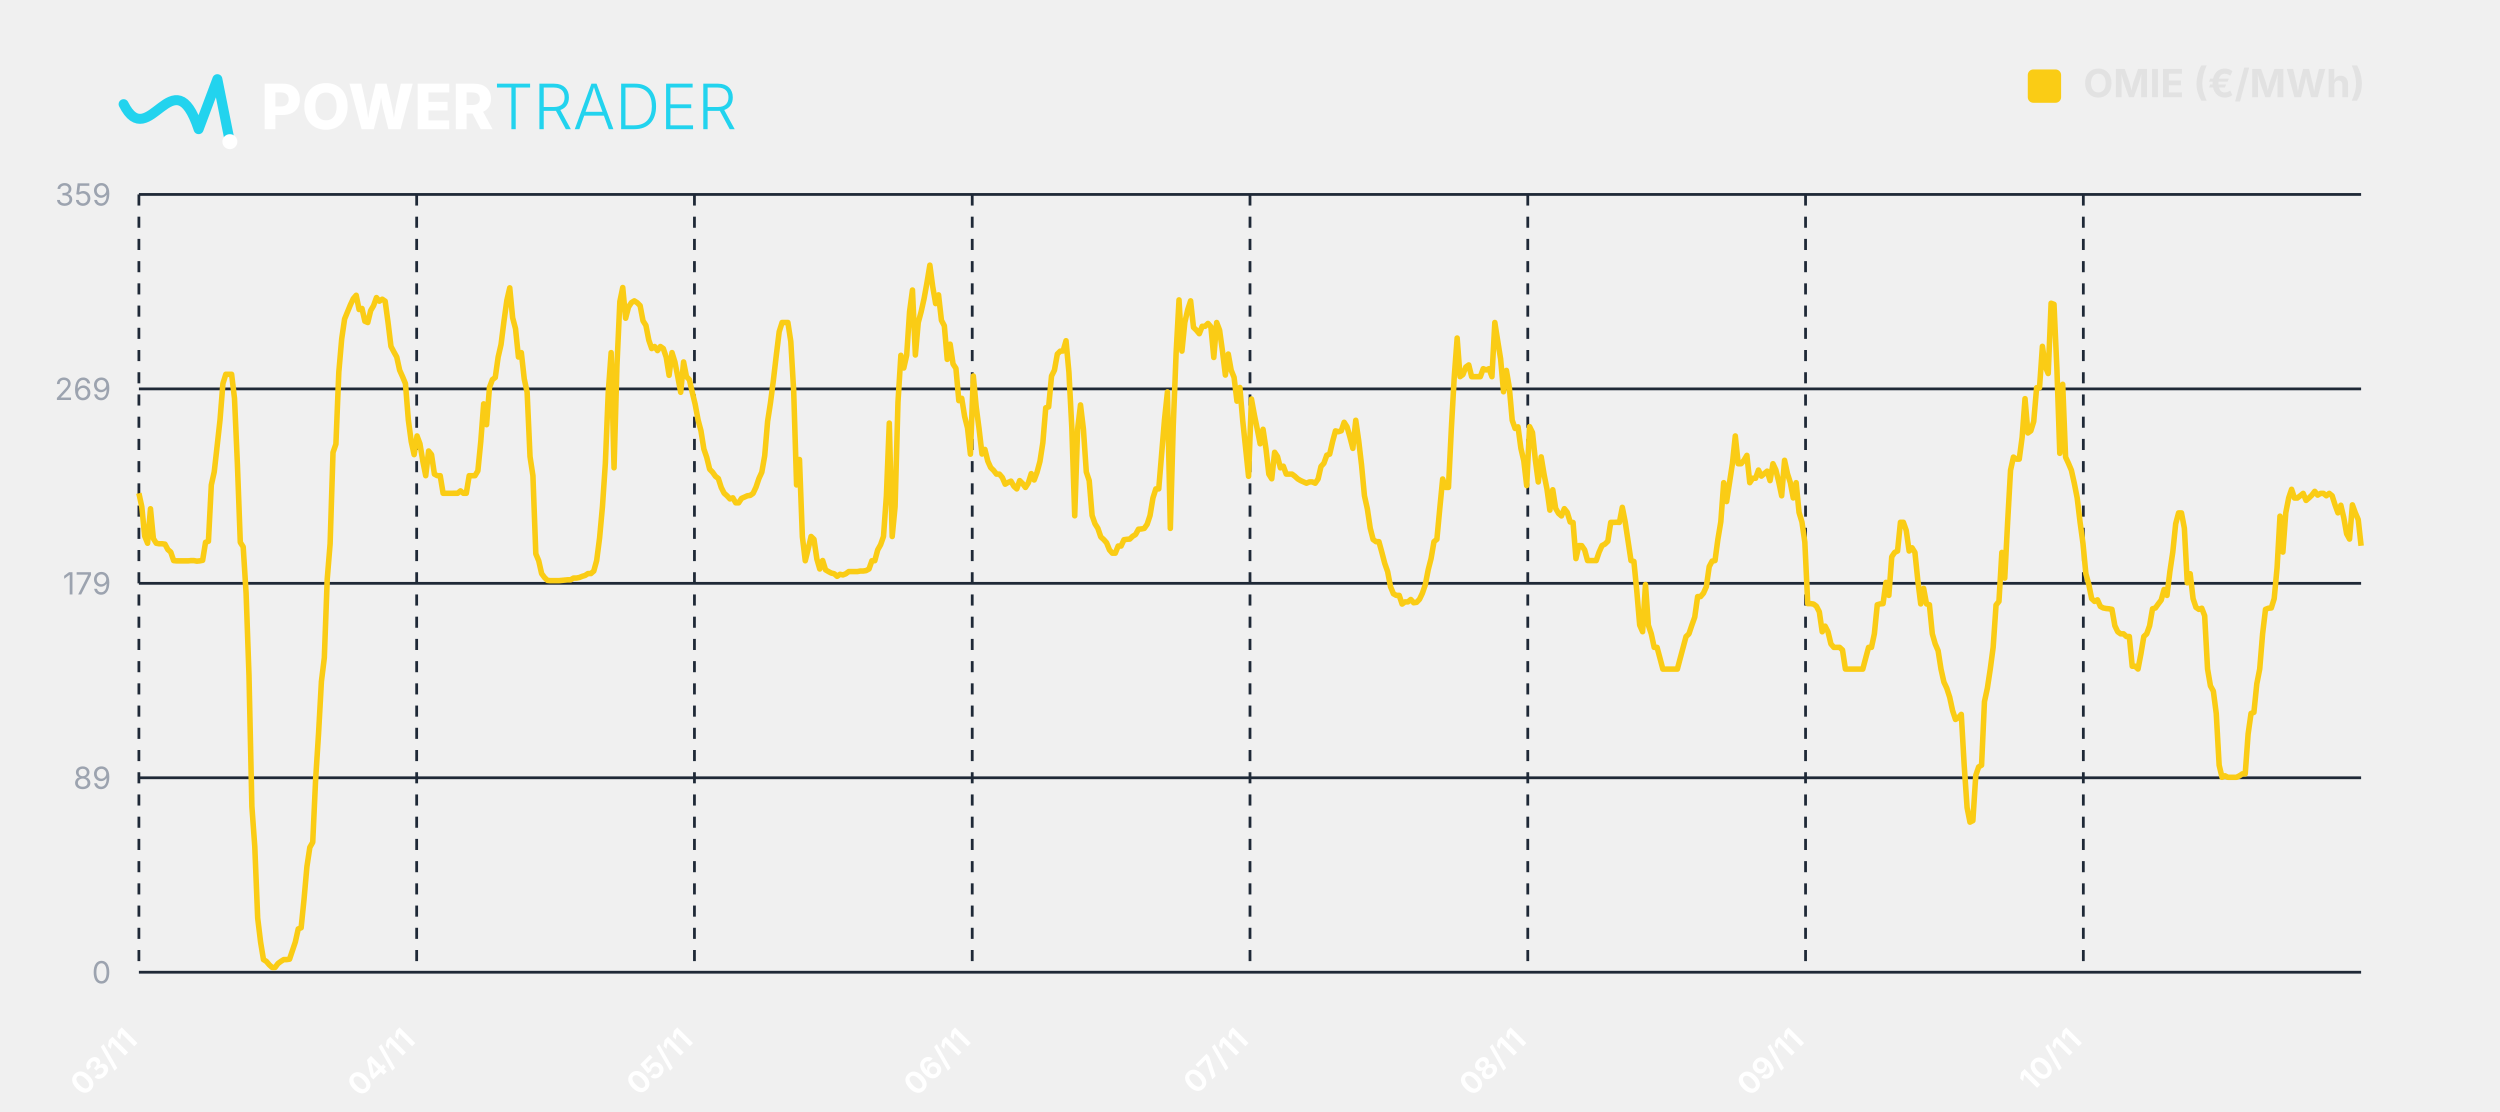
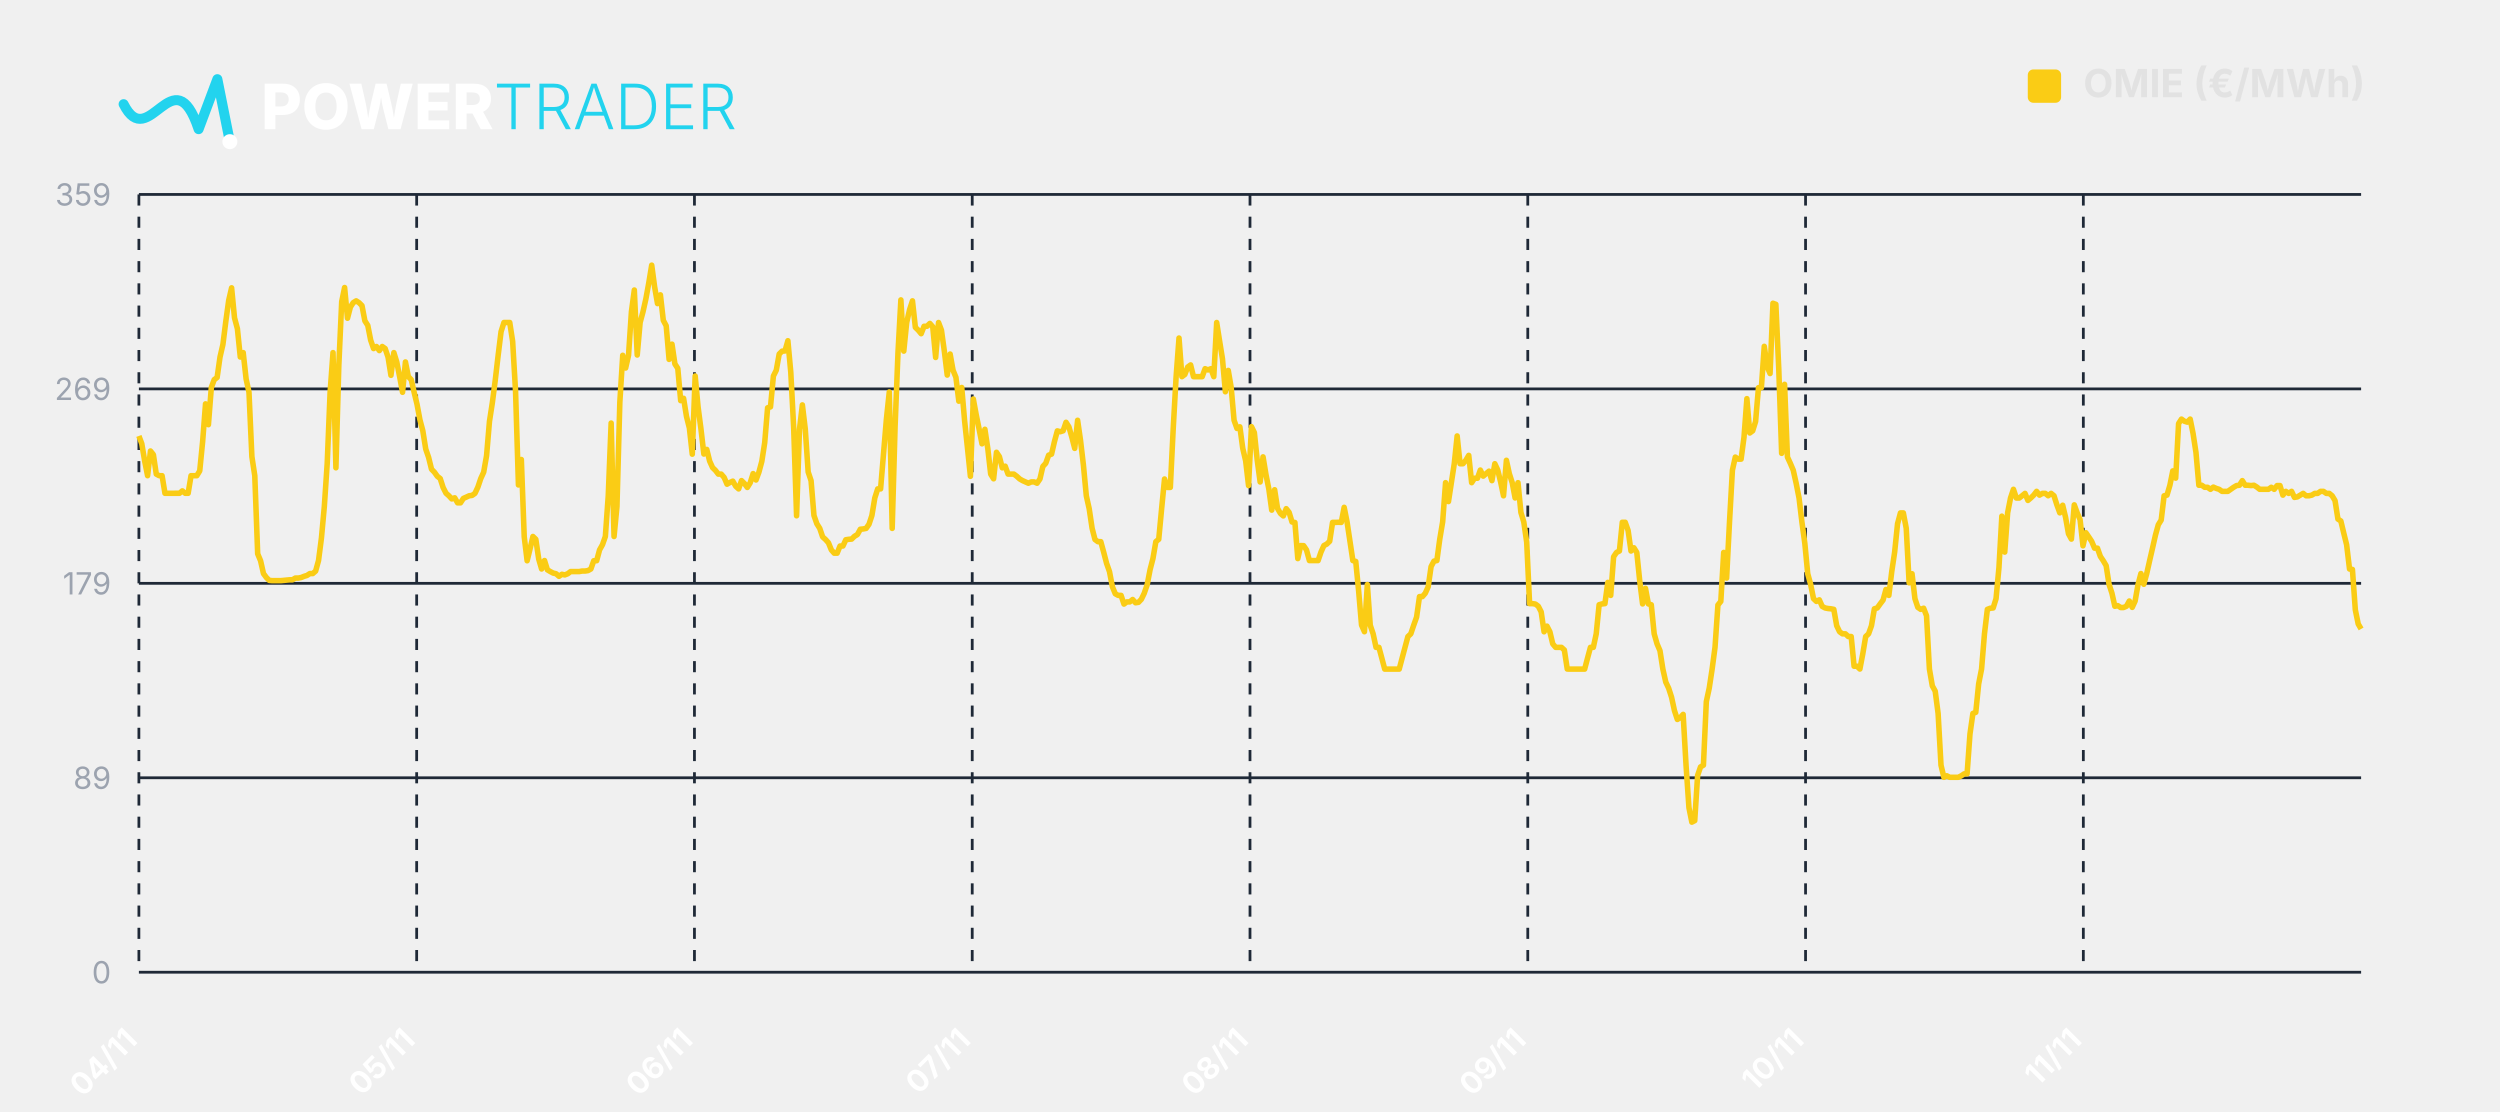
<svg xmlns="http://www.w3.org/2000/svg" viewBox="0 0 900 400" style="font-family: 'Inter', sans-serif; background: #0b0f19;">
  <g transform="translate(40, 15) scale(0.45)">
    <path d="M10 50 C30 90 50 10 70 70 L85 30 L95 80" stroke="#22d3ee" stroke-width="8" stroke-linecap="round" stroke-linejoin="round" fill="none" />
    <circle cx="95" cy="80" r="6" fill="#ffffff" />
    <text x="120" y="70" font-family="'Inter', sans-serif" font-weight="800" font-size="50" fill="#ffffff">POWER<tspan fill="#22d3ee" font-weight="300">TRADER</tspan>
    </text>
  </g>
  <rect x="730" y="25" width="12" height="12" fill="#facc15" rx="2" />
  <text x="750" y="35" font-size="14" font-weight="bold" fill="#e2e2e2">OMIE (€/MWh)</text>
  <line x1="50" y1="350.0" x2="850" y2="350.0" stroke="#1f2937" stroke-width="1" />
  <text x="40" y="354.0" text-anchor="end" font-size="11" fill="#9ca3af">0</text>
  <line x1="50" y1="280.0" x2="850" y2="280.0" stroke="#1f2937" stroke-width="1" />
  <text x="40" y="284.0" text-anchor="end" font-size="11" fill="#9ca3af">89</text>
  <line x1="50" y1="210.0" x2="850" y2="210.0" stroke="#1f2937" stroke-width="1" />
  <text x="40" y="214.0" text-anchor="end" font-size="11" fill="#9ca3af">179</text>
  <line x1="50" y1="140.0" x2="850" y2="140.0" stroke="#1f2937" stroke-width="1" />
  <text x="40" y="144.0" text-anchor="end" font-size="11" fill="#9ca3af">269</text>
  <line x1="50" y1="70.0" x2="850" y2="70.0" stroke="#1f2937" stroke-width="1" />
  <text x="40" y="74.0" text-anchor="end" font-size="11" fill="#9ca3af">359</text>
  <line x1="50.0" y1="70" x2="50.0" y2="350" stroke="#1f2937" stroke-width="1" stroke-dasharray="4,4" />
-   <text x="50.0" y="375" text-anchor="end" transform="rotate(-45, 50.0, 375)" font-size="11" font-weight="bold" fill="#ffffff">03/11</text>
+   <text x="50.0" y="375" text-anchor="end" transform="rotate(-45, 50.0, 375)" font-size="11" font-weight="bold" fill="#ffffff">04/11</text>
  <line x1="150.0" y1="70" x2="150.0" y2="350" stroke="#1f2937" stroke-width="1" stroke-dasharray="4,4" />
-   <text x="150.0" y="375" text-anchor="end" transform="rotate(-45, 150.0, 375)" font-size="11" font-weight="bold" fill="#ffffff">04/11</text>
+   <text x="150.0" y="375" text-anchor="end" transform="rotate(-45, 150.0, 375)" font-size="11" font-weight="bold" fill="#ffffff">05/11</text>
  <line x1="250.0" y1="70" x2="250.0" y2="350" stroke="#1f2937" stroke-width="1" stroke-dasharray="4,4" />
-   <text x="250.0" y="375" text-anchor="end" transform="rotate(-45, 250.0, 375)" font-size="11" font-weight="bold" fill="#ffffff">05/11</text>
+   <text x="250.0" y="375" text-anchor="end" transform="rotate(-45, 250.0, 375)" font-size="11" font-weight="bold" fill="#ffffff">06/11</text>
  <line x1="350.0" y1="70" x2="350.0" y2="350" stroke="#1f2937" stroke-width="1" stroke-dasharray="4,4" />
-   <text x="350.0" y="375" text-anchor="end" transform="rotate(-45, 350.0, 375)" font-size="11" font-weight="bold" fill="#ffffff">06/11</text>
+   <text x="350.0" y="375" text-anchor="end" transform="rotate(-45, 350.0, 375)" font-size="11" font-weight="bold" fill="#ffffff">07/11</text>
  <line x1="450.0" y1="70" x2="450.0" y2="350" stroke="#1f2937" stroke-width="1" stroke-dasharray="4,4" />
-   <text x="450.0" y="375" text-anchor="end" transform="rotate(-45, 450.0, 375)" font-size="11" font-weight="bold" fill="#ffffff">07/11</text>
+   <text x="450.0" y="375" text-anchor="end" transform="rotate(-45, 450.0, 375)" font-size="11" font-weight="bold" fill="#ffffff">08/11</text>
  <line x1="550.0" y1="70" x2="550.0" y2="350" stroke="#1f2937" stroke-width="1" stroke-dasharray="4,4" />
-   <text x="550.0" y="375" text-anchor="end" transform="rotate(-45, 550.0, 375)" font-size="11" font-weight="bold" fill="#ffffff">08/11</text>
+   <text x="550.0" y="375" text-anchor="end" transform="rotate(-45, 550.0, 375)" font-size="11" font-weight="bold" fill="#ffffff">09/11</text>
  <line x1="650.0" y1="70" x2="650.0" y2="350" stroke="#1f2937" stroke-width="1" stroke-dasharray="4,4" />
-   <text x="650.0" y="375" text-anchor="end" transform="rotate(-45, 650.0, 375)" font-size="11" font-weight="bold" fill="#ffffff">09/11</text>
+   <text x="650.0" y="375" text-anchor="end" transform="rotate(-45, 650.0, 375)" font-size="11" font-weight="bold" fill="#ffffff">10/11</text>
  <line x1="750.0" y1="70" x2="750.0" y2="350" stroke="#1f2937" stroke-width="1" stroke-dasharray="4,4" />
-   <text x="750.0" y="375" text-anchor="end" transform="rotate(-45, 750.0, 375)" font-size="11" font-weight="bold" fill="#ffffff">10/11</text>
-   <polyline points="50.0,177.574 51.043,182.4 52.086,192.996 53.129,195.568 54.172,183.157 55.215,193.892 56.258,195.568 57.301,195.763 58.344,195.763 59.387,195.896 60.43,197.837 61.473,198.749 62.516,201.813 63.559,201.915 64.602,201.915 65.645,201.915 66.688,201.915 67.731,201.915 68.774,201.813 69.817,201.813 70.86,202.016 71.904,201.915 72.947,201.712 73.99,195.241 75.033,194.851 76.076,174.58 77.119,169.903 78.162,160.633 79.205,151.191 80.248,138.093 81.291,134.741 82.334,134.741 83.377,134.741 84.42,143.395 85.463,167.111 86.506,195.241 87.549,196.87 88.592,213.563 89.635,243.142 90.678,290.35 91.721,304.789 92.764,330.509 93.807,339.108 94.85,345.455 95.893,346.102 96.936,347.341 97.979,348.285 99.022,348.285 100.065,346.881 101.108,346.102 102.151,345.455 103.194,345.455 104.237,345.299 105.28,342.204 106.323,339.108 107.366,334.407 108.409,334.002 109.452,323.742 110.495,311.961 111.538,305.046 112.581,303.221 113.625,280.604 114.668,264.232 115.711,245.333 116.754,236.827 117.797,208.51 118.84,195.763 119.883,162.886 120.926,159.884 121.969,134.008 123.012,122.009 124.055,114.836 125.098,112.287 126.141,109.753 127.184,107.523 128.227,106.299 129.27,111.422 130.313,111.055 131.356,115.639 132.399,116.107 133.442,111.811 134.485,110.026 135.528,107.134 136.571,108.428 137.614,107.718 138.657,108.428 139.7,116.107 140.743,124.683 141.786,126.664 142.829,128.527 143.872,133.275 144.915,135.598 145.958,138.093 147.001,151.191 148.044,158.988 149.087,163.665 150.13,156.937 151.173,159.736 152.216,166.004 153.259,171.244 154.302,162.363 155.346,163.665 156.389,170.682 157.432,171.244 158.475,171.244 159.518,177.582 160.561,177.582 161.604,177.582 162.647,177.582 163.69,177.574 164.733,177.582 165.776,176.717 166.819,177.582 167.862,177.582 168.905,171.244 169.948,171.244 170.991,171.244 172.034,169.513 173.077,158.988 174.12,145.391 175.163,152.883 176.206,139.497 177.249,136.674 178.292,135.895 179.335,128.527 180.378,124.013 181.421,115.694 182.464,108.132 183.507,103.625 184.55,114.408 185.593,118.337 186.636,128.527 187.679,126.944 188.722,136.378 189.765,141.22 190.808,164.391 191.851,171.244 192.894,199.381 193.937,201.868 194.98,206.491 196.023,207.91 197.066,208.932 198.11,209.033 199.153,209.033 200.196,209.033 201.239,209.033 202.282,208.932 203.325,208.83 204.368,208.729 205.411,208.729 206.454,208.105 207.497,208.105 208.54,207.91 209.583,207.481 210.626,207.17 211.669,206.491 212.712,206.491 213.755,205.587 214.798,201.806 215.841,193.736 216.884,182.377 217.927,166.784 218.97,141.22 220.013,126.944 221.056,168.406 222.099,131.7 223.142,108.599 224.185,103.516 225.228,114.564 226.271,110.541 227.314,108.935 228.357,108.311 229.4,108.981 230.443,110.034 231.486,115.507 232.529,117.144 233.572,122.461 234.615,125.479 235.658,124.746 236.701,126.211 237.744,124.746 238.787,125.479 239.831,128.574 240.874,135.115 241.917,126.944 242.96,130.305 244.003,135.598 245.046,141.22 246.089,130.305 247.132,135.598 248.175,136.674 249.218,141.22 250.261,145.547 251.304,151.137 252.347,155.089 253.39,161.638 254.433,164.679 255.476,168.92 256.519,169.988 257.562,171.462 258.605,172.273 259.648,175.5 260.691,177.559 261.734,178.479 262.777,179.609 263.82,179.212 264.863,181.02 265.906,181.02 266.949,179.422 267.992,178.962 269.035,178.479 270.078,178.346 271.121,177.605 272.164,175.36 273.207,172.273 274.25,169.988 275.293,164.055 276.336,151.706 277.379,144.946 278.422,136.861 279.465,127.911 280.508,119.413 281.551,116.107 282.595,116.107 283.638,116.099 284.681,122.898 285.724,140.736 286.767,174.58 287.81,165.427 288.853,193.237 289.896,201.868 290.939,197.642 291.982,193.136 293.025,194.149 294.068,201.244 295.111,204.831 296.154,201.79 297.197,205.142 298.24,205.766 299.283,206.312 300.326,206.546 301.369,207.474 302.412,206.741 303.455,206.967 304.498,206.554 305.541,205.766 306.584,205.766 307.627,205.766 308.67,205.766 309.713,205.571 310.756,205.571 311.799,205.415 312.842,204.831 313.885,201.868 314.928,201.852 315.971,197.962 317.014,196.099 318.057,193.136 319.1,178.479 320.143,152.306 321.186,193.136 322.229,182.377 323.272,144.767 324.316,127.911 325.359,132.48 326.402,127.911 327.445,112.209 328.488,104.413 329.531,127.802 330.574,116.107 331.617,112.209 332.66,107.523 333.703,101.793 334.746,95.455 335.789,103.243 336.832,109.293 337.875,106.151 338.918,115.328 339.961,117.285 341.004,129.377 342.047,123.904 343.09,131.014 344.133,132.612 345.176,144.229 346.219,143.395 347.262,149.905 348.305,154.068 349.348,163.502 350.391,135.364 351.434,146.482 352.477,154.466 353.52,163.447 354.563,161.794 355.606,166.012 356.649,168.328 357.692,169.341 358.735,170.682 359.778,170.682 360.821,171.883 361.864,174.308 362.907,173.684 363.95,173.216 364.993,175.048 366.037,175.999 367.08,173.021 368.123,174.066 369.166,175.477 370.209,173.801 371.252,170.503 372.295,172.795 373.338,169.988 374.381,166.114 375.424,159.377 376.467,146.81 377.51,146.474 378.553,135.364 379.596,133.275 380.639,127.459 381.682,126.422 382.725,126.344 383.768,122.664 384.811,134.008 385.854,153.998 386.897,185.683 387.94,154.544 388.983,145.773 390.026,154.466 391.069,169.903 392.112,173.021 393.155,185.566 394.198,188.552 395.241,190.22 396.284,193.292 397.327,194.227 398.37,195.397 399.413,197.97 400.456,199.147 401.499,199.147 402.542,196.566 403.585,196.566 404.628,194.305 405.671,194.149 406.714,194.072 407.757,193.058 408.801,192.434 409.844,190.524 410.887,190.423 411.93,190.22 412.973,188.731 414.016,185.566 415.059,179.258 416.102,175.999 417.145,175.999 418.188,163.447 419.231,150.957 420.274,141.103 421.317,190.22 422.36,153.569 423.403,127.014 424.446,107.968 425.489,126.399 426.532,116.107 427.575,111.515 428.618,108.311 429.661,117.854 430.704,118.867 431.747,120.13 432.79,117.464 433.833,117.464 434.876,116.443 435.919,117.635 436.962,128.683 438.005,116.107 439.048,118.859 440.091,126.422 441.134,135.021 442.177,127.459 443.22,133.275 444.263,135.84 445.306,144.424 446.349,139.497 447.392,151.519 448.435,161.42 449.478,171.462 450.522,143.644 451.565,149.32 452.608,154.466 453.651,159.767 454.694,154.544 455.737,161.459 456.78,170.682 457.823,172.366 458.866,162.823 459.909,164.383 460.952,168.421 461.995,167.829 463.038,170.667 464.081,170.682 465.124,170.682 466.167,171.462 467.21,172.413 468.253,173.021 469.296,173.489 470.339,173.957 471.382,173.489 472.425,173.489 473.468,173.957 474.511,172.436 475.554,167.922 476.597,166.784 477.64,163.868 478.683,163.486 479.726,158.988 480.769,155.121 481.812,155.417 482.855,155.089 483.898,152.033 484.941,153.678 485.984,157.358 487.027,161.412 488.07,151.3 489.113,158.52 490.156,167.4 491.199,178.479 492.243,183.157 493.286,190.173 494.329,194.227 495.372,194.999 496.415,194.999 497.458,198.812 498.501,202.804 499.544,205.766 500.587,211.208 501.63,213.757 502.673,214.342 503.716,214.342 504.759,217.461 505.802,216.681 506.845,216.681 507.888,215.824 508.931,216.993 509.974,216.837 511.017,215.746 512.06,213.563 513.103,210.522 514.146,205.142 515.189,201.073 516.232,194.999 517.275,194.149 518.318,183.094 519.361,172.444 520.404,175.461 521.447,175.461 522.49,154.232 523.533,135.598 524.576,121.697 525.619,135.598 526.662,134.819 527.705,132.137 528.748,131.373 529.791,135.598 530.834,135.598 531.877,135.598 532.92,135.598 533.963,132.737 535.007,133.174 536.05,132.737 537.093,135.598 538.136,116.107 539.179,122.734 540.222,129.221 541.265,141.032 542.308,133.353 543.351,139.497 544.394,151.3 545.437,154.232 546.48,153.663 547.523,161.404 548.566,165.88 549.609,174.814 550.652,153.592 551.695,155.721 552.738,165.708 553.781,173.512 554.824,164.476 555.867,170.791 556.91,176.046 557.953,183.648 558.996,176.311 560.039,183.016 561.082,184.825 562.125,185.729 563.168,183.125 564.211,184.459 565.254,187.912 566.297,188.099 567.34,201.088 568.383,196.41 569.426,196.442 570.469,197.97 571.512,201.806 572.555,201.806 573.598,201.806 574.641,201.813 575.684,198.749 576.728,196.41 577.771,195.865 578.814,194.851 579.857,188.068 580.9,188.068 581.943,188.014 582.986,188.068 584.029,182.642 585.072,187.912 586.115,194.851 587.158,201.806 588.201,202.117 589.244,212.783 590.287,225.031 591.33,227.417 592.373,210.444 593.416,225.078 594.459,228.181 595.502,233.046 596.545,233.046 597.588,236.936 598.631,240.881 599.674,240.881 600.717,240.881 601.76,240.881 602.803,240.881 603.846,240.881 604.889,236.936 605.932,233.046 606.975,229.163 608.018,228.181 609.061,225.078 610.104,222.162 611.147,214.779 612.19,214.779 613.233,213.563 614.276,211.224 615.319,203.973 616.362,202 617.405,201.806 618.449,194.072 619.492,187.842 620.535,173.762 621.578,180.56 622.621,173.762 623.664,166.94 624.707,156.945 625.75,166.94 626.793,166.94 627.836,165.708 628.879,163.938 629.922,173.762 630.965,172.171 632.008,172.171 633.051,169.224 634.094,171.407 635.137,170.503 636.18,169.622 637.223,173.021 638.266,166.94 639.309,169.193 640.352,173.489 641.395,178.486 642.438,165.708 643.481,170.503 644.524,173.762 645.567,179.258 646.61,173.762 647.653,184.459 648.696,187.912 649.739,195.163 650.782,217.305 651.825,217.305 652.868,217.461 653.911,218.24 654.954,220.268 655.997,227.44 657.04,225.413 658.083,227.44 659.126,231.806 660.169,233.046 661.213,233.046 662.256,233.054 663.299,234.005 664.342,240.85 665.385,240.881 666.428,240.881 667.471,240.881 668.514,240.881 669.557,240.881 670.6,240.881 671.643,236.936 672.686,233.054 673.729,233.046 674.772,228.181 675.815,217.71 676.858,217.406 677.901,217.305 678.944,209.664 679.987,214.342 681.03,200.433 682.073,198.882 683.116,198.36 684.159,188.021 685.202,188.021 686.245,190.953 687.288,198.36 688.331,197.206 689.374,198.882 690.417,209.009 691.46,217.406 692.503,211.808 693.546,217.406 694.589,217.71 695.632,228.181 696.675,231.806 697.718,234.239 698.761,240.881 699.804,245.544 700.847,247.765 701.89,251.001 702.934,255.827 703.977,259 705.02,258.353 706.063,257.184 707.106,275.466 708.149,290.747 709.192,295.971 710.235,295.425 711.278,279.131 712.321,276.09 713.364,275.466 714.407,252.584 715.45,247.765 716.493,240.881 717.536,233.046 718.579,217.812 719.622,216.502 720.665,198.882 721.708,208.113 722.751,187.92 723.794,169.279 724.837,164.554 725.88,165.287 726.923,165.287 727.966,157.452 729.009,143.52 730.052,155.869 731.095,155.089 732.138,151.745 733.181,139.575 734.224,139.575 735.267,124.683 736.31,132.012 737.353,134.468 738.396,109.168 739.439,109.558 740.482,132.714 741.525,163.198 742.568,138.358 743.611,164.554 744.654,166.815 745.698,169.279 746.741,173.957 747.784,179.258 748.827,187.99 749.87,195.631 750.913,206.546 751.956,210.335 752.999,215.512 754.042,216.502 755.085,215.948 756.128,218.303 757.171,218.864 758.214,219.067 759.257,219.168 760.3,219.371 761.343,225.257 762.386,227.44 763.429,228.181 764.472,228.181 765.515,229.155 766.558,229.155 767.601,239.837 768.644,239.837 769.687,240.85 770.73,235.393 771.773,229.155 772.816,228.181 773.859,225.257 774.902,219.168 775.945,218.864 776.988,217.406 778.031,216.034 779.074,212.214 780.117,214.342 781.16,205.766 782.203,198.749 783.246,188.559 784.289,184.653 785.332,184.653 786.375,190.173 787.419,209.805 788.462,206.546 789.505,215.512 790.548,218.646 791.591,219.371 792.634,218.965 793.677,221.663 794.72,240.85 795.763,246.916 796.806,248.802 797.849,256.848 798.892,275.466 799.935,279.824 800.978,279.286 802.021,279.824 803.064,279.824 804.107,279.824 805.15,279.824 806.193,279.286 807.236,278.585 808.279,278.585 809.322,264.239 810.365,256.848 811.408,256.443 812.451,246.175 813.494,240.85 814.537,228.181 815.58,219.371 816.623,218.965 817.666,218.864 818.709,215.512 819.752,204.332 820.795,185.823 821.838,198.749 822.881,184.591 823.924,179.258 824.967,176.155 826.01,179.289 827.053,179.289 828.096,178.471 829.14,177.621 830.183,180.147 831.226,179.258 832.269,178.245 833.312,176.888 834.355,178.245 835.398,177.621 836.441,177.621 837.484,178.471 838.527,177.621 839.57,178.479 840.613,181.753 841.656,184.622 842.699,181.886 843.742,186.275 844.785,192.161 845.828,194.072 846.871,181.753 847.914,184.622 848.957,187.055 850.0,196.488" fill="none" stroke="#facc15" stroke-width="2" stroke-linejoin="round" />
+   <text x="750.0" y="375" text-anchor="end" transform="rotate(-45, 750.0, 375)" font-size="11" font-weight="bold" fill="#ffffff">11/11</text>
+   <polyline points="50.0,156.937 51.043,159.736 52.086,166.004 53.129,171.244 54.172,162.363 55.215,163.665 56.258,170.682 57.301,171.244 58.344,171.244 59.387,177.582 60.43,177.582 61.473,177.582 62.516,177.582 63.559,177.574 64.602,177.582 65.645,176.717 66.688,177.582 67.731,177.582 68.774,171.244 69.817,171.244 70.86,171.244 71.904,169.513 72.947,158.988 73.99,145.391 75.033,152.883 76.076,139.497 77.119,136.674 78.162,135.895 79.205,128.527 80.248,124.013 81.291,115.694 82.334,108.132 83.377,103.625 84.42,114.408 85.463,118.337 86.506,128.527 87.549,126.944 88.592,136.378 89.635,141.22 90.678,164.391 91.721,171.244 92.764,199.381 93.807,201.868 94.85,206.491 95.893,207.91 96.936,208.932 97.979,209.033 99.022,209.033 100.065,209.033 101.108,209.033 102.151,208.932 103.194,208.83 104.237,208.729 105.28,208.729 106.323,208.105 107.366,208.105 108.409,207.91 109.452,207.481 110.495,207.17 111.538,206.491 112.581,206.491 113.625,205.587 114.668,201.806 115.711,193.736 116.754,182.377 117.797,166.784 118.84,141.22 119.883,126.944 120.926,168.406 121.969,131.7 123.012,108.599 124.055,103.516 125.098,114.564 126.141,110.541 127.184,108.935 128.227,108.311 129.27,108.981 130.313,110.034 131.356,115.507 132.399,117.144 133.442,122.461 134.485,125.479 135.528,124.746 136.571,126.211 137.614,124.746 138.657,125.479 139.7,128.574 140.743,135.115 141.786,126.944 142.829,130.305 143.872,135.598 144.915,141.22 145.958,130.305 147.001,135.598 148.044,136.674 149.087,141.22 150.13,145.547 151.173,151.137 152.216,155.089 153.259,161.638 154.302,164.679 155.346,168.92 156.389,169.988 157.432,171.462 158.475,172.273 159.518,175.5 160.561,177.559 161.604,178.479 162.647,179.609 163.69,179.212 164.733,181.02 165.776,181.02 166.819,179.422 167.862,178.962 168.905,178.479 169.948,178.346 170.991,177.605 172.034,175.36 173.077,172.273 174.12,169.988 175.163,164.055 176.206,151.706 177.249,144.946 178.292,136.861 179.335,127.911 180.378,119.413 181.421,116.107 182.464,116.107 183.507,116.099 184.55,122.898 185.593,140.736 186.636,174.58 187.679,165.427 188.722,193.237 189.765,201.868 190.808,197.642 191.851,193.136 192.894,194.149 193.937,201.244 194.98,204.831 196.023,201.79 197.066,205.142 198.11,205.766 199.153,206.312 200.196,206.546 201.239,207.474 202.282,206.741 203.325,206.967 204.368,206.554 205.411,205.766 206.454,205.766 207.497,205.766 208.54,205.766 209.583,205.571 210.626,205.571 211.669,205.415 212.712,204.831 213.755,201.868 214.798,201.852 215.841,197.962 216.884,196.099 217.927,193.136 218.97,178.479 220.013,152.306 221.056,193.136 222.099,182.377 223.142,144.767 224.185,127.911 225.228,132.48 226.271,127.911 227.314,112.209 228.357,104.413 229.4,127.802 230.443,116.107 231.486,112.209 232.529,107.523 233.572,101.793 234.615,95.455 235.658,103.243 236.701,109.293 237.744,106.151 238.787,115.328 239.831,117.285 240.874,129.377 241.917,123.904 242.96,131.014 244.003,132.612 245.046,144.229 246.089,143.395 247.132,149.905 248.175,154.068 249.218,163.502 250.261,135.364 251.304,146.482 252.347,154.466 253.39,163.447 254.433,161.794 255.476,166.012 256.519,168.328 257.562,169.341 258.605,170.682 259.648,170.682 260.691,171.883 261.734,174.308 262.777,173.684 263.82,173.216 264.863,175.048 265.906,175.999 266.949,173.021 267.992,174.066 269.035,175.477 270.078,173.801 271.121,170.503 272.164,172.795 273.207,169.988 274.25,166.114 275.293,159.377 276.336,146.81 277.379,146.474 278.422,135.364 279.465,133.275 280.508,127.459 281.551,126.422 282.595,126.344 283.638,122.664 284.681,134.008 285.724,153.998 286.767,185.683 287.81,154.544 288.853,145.773 289.896,154.466 290.939,169.903 291.982,173.021 293.025,185.566 294.068,188.552 295.111,190.22 296.154,193.292 297.197,194.227 298.24,195.397 299.283,197.97 300.326,199.147 301.369,199.147 302.412,196.566 303.455,196.566 304.498,194.305 305.541,194.149 306.584,194.072 307.627,193.058 308.67,192.434 309.713,190.524 310.756,190.423 311.799,190.22 312.842,188.731 313.885,185.566 314.928,179.258 315.971,175.999 317.014,175.999 318.057,163.447 319.1,150.957 320.143,141.103 321.186,190.22 322.229,153.569 323.272,127.014 324.316,107.968 325.359,126.399 326.402,116.107 327.445,111.515 328.488,108.311 329.531,117.854 330.574,118.867 331.617,120.13 332.66,117.464 333.703,117.464 334.746,116.443 335.789,117.635 336.832,128.683 337.875,116.107 338.918,118.859 339.961,126.422 341.004,135.021 342.047,127.459 343.09,133.275 344.133,135.84 345.176,144.424 346.219,139.497 347.262,151.519 348.305,161.42 349.348,171.462 350.391,143.644 351.434,149.32 352.477,154.466 353.52,159.767 354.563,154.544 355.606,161.459 356.649,170.682 357.692,172.366 358.735,162.823 359.778,164.383 360.821,168.421 361.864,167.829 362.907,170.667 363.95,170.682 364.993,170.682 366.037,171.462 367.08,172.413 368.123,173.021 369.166,173.489 370.209,173.957 371.252,173.489 372.295,173.489 373.338,173.957 374.381,172.436 375.424,167.922 376.467,166.784 377.51,163.868 378.553,163.486 379.596,158.988 380.639,155.121 381.682,155.417 382.725,155.089 383.768,152.033 384.811,153.678 385.854,157.358 386.897,161.412 387.94,151.3 388.983,158.52 390.026,167.4 391.069,178.479 392.112,183.157 393.155,190.173 394.198,194.227 395.241,194.999 396.284,194.999 397.327,198.812 398.37,202.804 399.413,205.766 400.456,211.208 401.499,213.757 402.542,214.342 403.585,214.342 404.628,217.461 405.671,216.681 406.714,216.681 407.757,215.824 408.801,216.993 409.844,216.837 410.887,215.746 411.93,213.563 412.973,210.522 414.016,205.142 415.059,201.073 416.102,194.999 417.145,194.149 418.188,183.094 419.231,172.444 420.274,175.461 421.317,175.461 422.36,154.232 423.403,135.598 424.446,121.697 425.489,135.598 426.532,134.819 427.575,132.137 428.618,131.373 429.661,135.598 430.704,135.598 431.747,135.598 432.79,135.598 433.833,132.737 434.876,133.174 435.919,132.737 436.962,135.598 438.005,116.107 439.048,122.734 440.091,129.221 441.134,141.032 442.177,133.353 443.22,139.497 444.263,151.3 445.306,154.232 446.349,153.663 447.392,161.404 448.435,165.88 449.478,174.814 450.522,153.592 451.565,155.721 452.608,165.708 453.651,173.512 454.694,164.476 455.737,170.791 456.78,176.046 457.823,183.648 458.866,176.311 459.909,183.016 460.952,184.825 461.995,185.729 463.038,183.125 464.081,184.459 465.124,187.912 466.167,188.099 467.21,201.088 468.253,196.41 469.296,196.442 470.339,197.97 471.382,201.806 472.425,201.806 473.468,201.806 474.511,201.813 475.554,198.749 476.597,196.41 477.64,195.865 478.683,194.851 479.726,188.068 480.769,188.068 481.812,188.014 482.855,188.068 483.898,182.642 484.941,187.912 485.984,194.851 487.027,201.806 488.07,202.117 489.113,212.783 490.156,225.031 491.199,227.417 492.243,210.444 493.286,225.078 494.329,228.181 495.372,233.046 496.415,233.046 497.458,236.936 498.501,240.881 499.544,240.881 500.587,240.881 501.63,240.881 502.673,240.881 503.716,240.881 504.759,236.936 505.802,233.046 506.845,229.163 507.888,228.181 508.931,225.078 509.974,222.162 511.017,214.779 512.06,214.779 513.103,213.563 514.146,211.224 515.189,203.973 516.232,202 517.275,201.806 518.318,194.072 519.361,187.842 520.404,173.762 521.447,180.56 522.49,173.762 523.533,166.94 524.576,156.945 525.619,166.94 526.662,166.94 527.705,165.708 528.748,163.938 529.791,173.762 530.834,172.171 531.877,172.171 532.92,169.224 533.963,171.407 535.007,170.503 536.05,169.622 537.093,173.021 538.136,166.94 539.179,169.193 540.222,173.489 541.265,178.486 542.308,165.708 543.351,170.503 544.394,173.762 545.437,179.258 546.48,173.762 547.523,184.459 548.566,187.912 549.609,195.163 550.652,217.305 551.695,217.305 552.738,217.461 553.781,218.24 554.824,220.268 555.867,227.44 556.91,225.413 557.953,227.44 558.996,231.806 560.039,233.046 561.082,233.046 562.125,233.054 563.168,234.005 564.211,240.85 565.254,240.881 566.297,240.881 567.34,240.881 568.383,240.881 569.426,240.881 570.469,240.881 571.512,236.936 572.555,233.054 573.598,233.046 574.641,228.181 575.684,217.71 576.728,217.406 577.771,217.305 578.814,209.664 579.857,214.342 580.9,200.433 581.943,198.882 582.986,198.36 584.029,188.021 585.072,188.021 586.115,190.953 587.158,198.36 588.201,197.206 589.244,198.882 590.287,209.009 591.33,217.406 592.373,211.808 593.416,217.406 594.459,217.71 595.502,228.181 596.545,231.806 597.588,234.239 598.631,240.881 599.674,245.544 600.717,247.765 601.76,251.001 602.803,255.827 603.846,259 604.889,258.353 605.932,257.184 606.975,275.466 608.018,290.747 609.061,295.971 610.104,295.425 611.147,279.131 612.19,276.09 613.233,275.466 614.276,252.584 615.319,247.765 616.362,240.881 617.405,233.046 618.449,217.812 619.492,216.502 620.535,198.882 621.578,208.113 622.621,187.92 623.664,169.279 624.707,164.554 625.75,165.287 626.793,165.287 627.836,157.452 628.879,143.52 629.922,155.869 630.965,155.089 632.008,151.745 633.051,139.575 634.094,139.575 635.137,124.683 636.18,132.012 637.223,134.468 638.266,109.168 639.309,109.558 640.352,132.714 641.395,163.198 642.438,138.358 643.481,164.554 644.524,166.815 645.567,169.279 646.61,173.957 647.653,179.258 648.696,187.99 649.739,195.631 650.782,206.546 651.825,210.335 652.868,215.512 653.911,216.502 654.954,215.948 655.997,218.303 657.04,218.864 658.083,219.067 659.126,219.168 660.169,219.371 661.213,225.257 662.256,227.44 663.299,228.181 664.342,228.181 665.385,229.155 666.428,229.155 667.471,239.837 668.514,239.837 669.557,240.85 670.6,235.393 671.643,229.155 672.686,228.181 673.729,225.257 674.772,219.168 675.815,218.864 676.858,217.406 677.901,216.034 678.944,212.214 679.987,214.342 681.03,205.766 682.073,198.749 683.116,188.559 684.159,184.653 685.202,184.653 686.245,190.173 687.288,209.805 688.331,206.546 689.374,215.512 690.417,218.646 691.46,219.371 692.503,218.965 693.546,221.663 694.589,240.85 695.632,246.916 696.675,248.802 697.718,256.848 698.761,275.466 699.804,279.824 700.847,279.286 701.89,279.824 702.934,279.824 703.977,279.824 705.02,279.824 706.063,279.286 707.106,278.585 708.149,278.585 709.192,264.239 710.235,256.848 711.278,256.443 712.321,246.175 713.364,240.85 714.407,228.181 715.45,219.371 716.493,218.965 717.536,218.864 718.579,215.512 719.622,204.332 720.665,185.823 721.708,198.749 722.751,184.591 723.794,179.258 724.837,176.155 725.88,179.289 726.923,179.289 727.966,178.471 729.009,177.621 730.052,180.147 731.095,179.258 732.138,178.245 733.181,176.888 734.224,178.245 735.267,177.621 736.31,177.621 737.353,178.471 738.396,177.621 739.439,178.479 740.482,181.753 741.525,184.622 742.568,181.886 743.611,186.275 744.654,192.161 745.698,194.072 746.741,181.753 747.784,184.622 748.827,187.055 749.87,196.488 750.913,191.787 751.956,193.3 752.999,194.882 754.042,197.346 755.085,197.346 756.128,200.309 757.171,201.86 758.214,203.63 759.257,210.335 760.3,213.563 761.343,218.256 762.386,218.022 763.429,218.708 764.472,218.708 765.515,218.248 766.558,216.369 767.601,218.646 768.644,216.369 769.687,210.444 770.73,206.483 771.773,210.335 772.816,206.515 773.859,201.86 774.902,197.346 775.945,192.715 776.988,188.91 778.031,187.226 779.074,178.486 780.117,178.245 781.16,174.69 782.203,169.528 783.246,172.125 784.289,152.478 785.332,150.879 786.375,151.636 787.419,151.971 788.462,150.879 789.505,156.072 790.548,162.886 791.591,174.69 792.634,174.69 793.677,175.422 794.72,175.422 795.763,176.155 796.806,175.36 797.849,175.828 798.892,176.155 799.935,176.888 800.978,176.888 802.021,176.888 803.064,176.155 804.107,175.422 805.15,174.807 806.193,174.69 807.236,173.029 808.279,174.69 809.322,174.69 810.365,174.807 811.408,174.69 812.451,175.329 813.494,176.155 814.537,176.155 815.58,176.155 816.623,176.155 817.666,175.422 818.709,176.155 819.752,174.807 820.795,174.807 821.838,178.245 822.881,176.888 823.924,177.621 824.967,176.888 826.01,179.063 827.053,178.884 828.096,178.245 829.14,177.621 830.183,178.479 831.226,178.479 832.269,178.245 833.312,177.621 834.355,177.621 835.398,176.888 836.441,176.888 837.484,177.621 838.527,177.621 839.57,178.479 840.613,180.225 841.656,186.868 842.699,187.546 843.742,191.889 844.785,196.114 845.828,204.838 846.871,204.994 847.914,219.535 848.957,224.626 850.0,226.427" fill="none" stroke="#facc15" stroke-width="2" stroke-linejoin="round" />
</svg>
